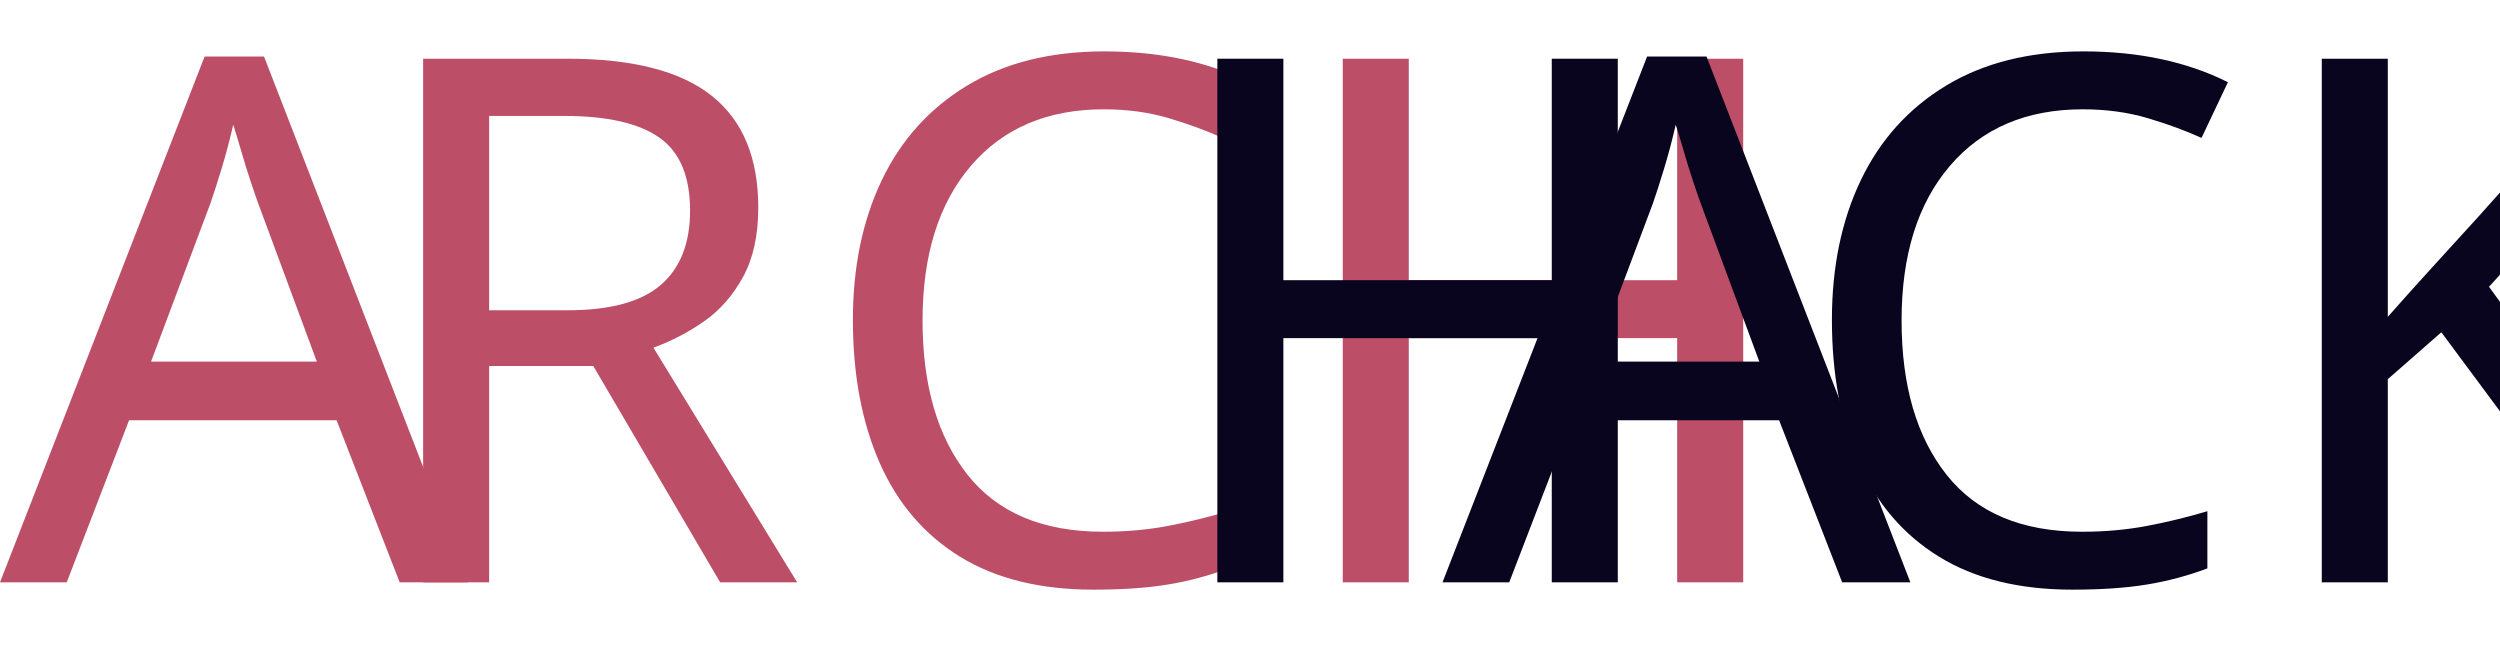
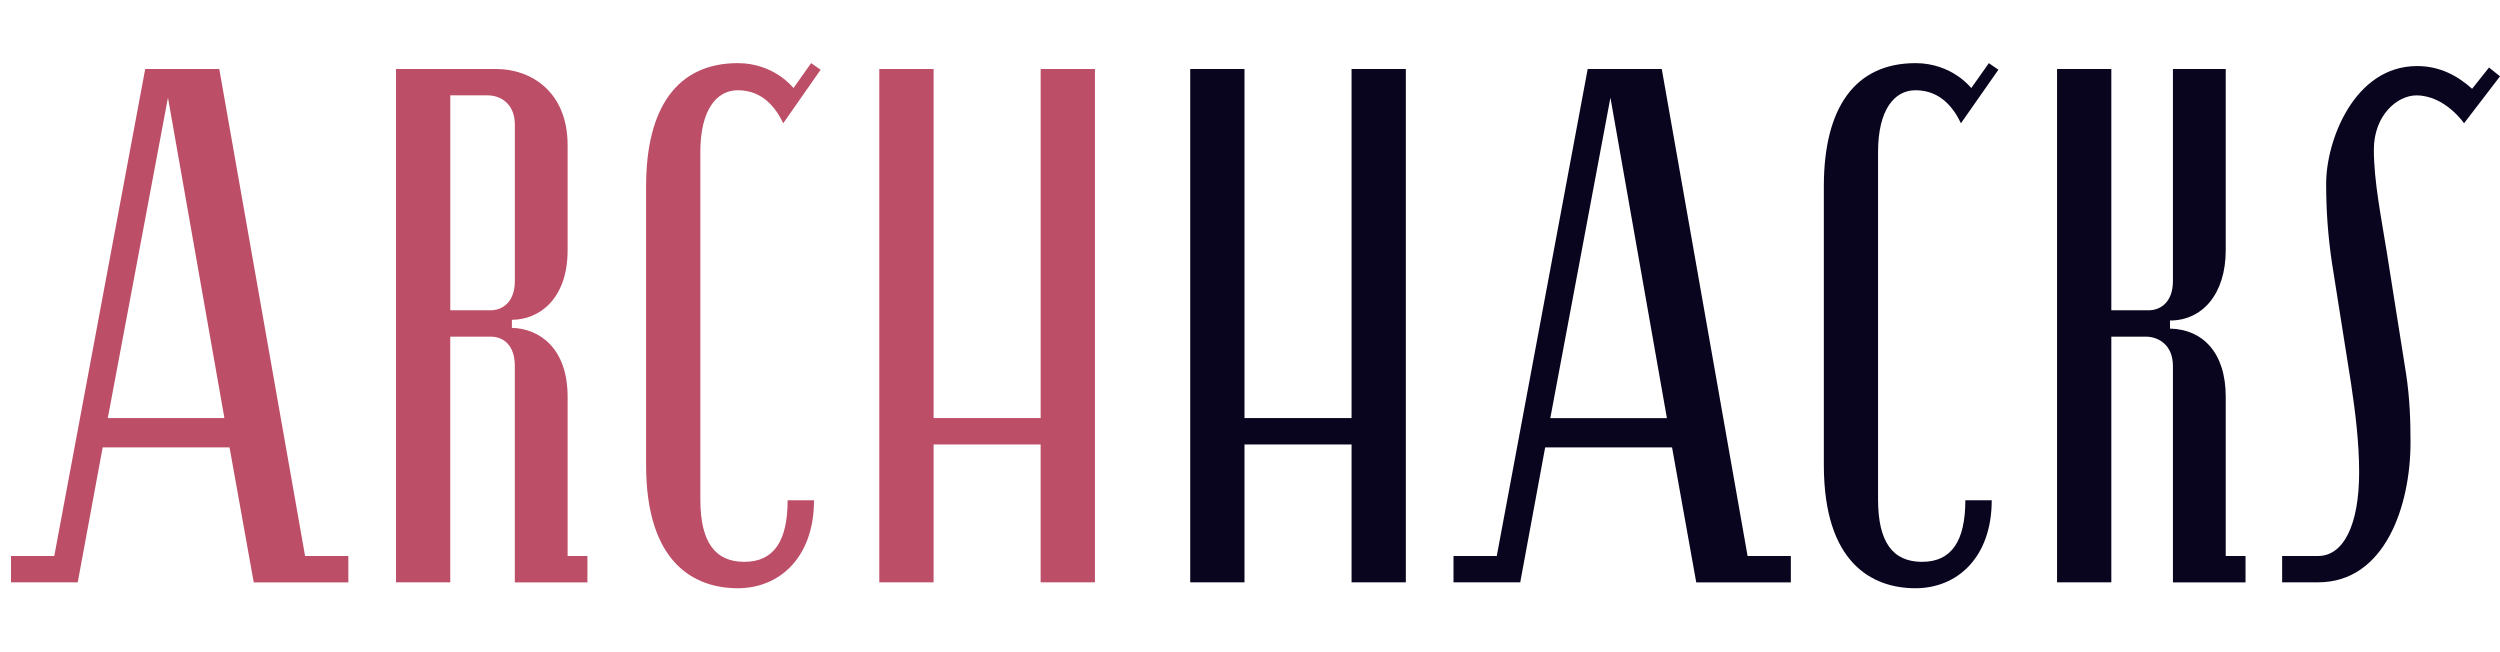
<svg xmlns="http://www.w3.org/2000/svg" id="Layer_1" data-name="Layer 1" viewBox="0 0 1920 500">
  <defs>
-     <style>.cls-1,.cls-2,.cls-4{isolation:isolate;}.cls-2,.cls-4{font-size:563.22px;font-family:Esencia, Esencia;}.cls-2{fill:#bd4e67;}.cls-3{letter-spacing:-0.01em;}.cls-4{fill:#09051e;}.cls-5{letter-spacing:-0.02em;}</style>
+     <style>.cls-1{isolation:isolate;}.cls-2{fill:#bd4e67;}.cls-3{fill:#09051e;}</style>
  </defs>
  <g class="cls-1">
-     <text class="cls-2" transform="translate(0 447.23)">
-       <tspan class="cls-3">A</tspan>
-       <tspan x="270.34" y="0">RCH</tspan>
-     </text>
-     <text class="cls-4" transform="translate(880.3 447.23)">
-       <tspan class="cls-3">H</tspan>
-       <tspan class="cls-5" x="227.54" y="0">A</tspan>
-       <tspan x="492.25" y="0">CKS</tspan>
-     </text>
+     <g class="cls-1">
+       <path class="cls-2" d="M8.45,427H41.68L111.52,53H168.4l65.9,374h33.23v20.27H194.87L176.29,343.6H78.85L59.7,447.23H8.45ZM82.79,321.07h89.55L129,75Z" />
+       <path class="cls-2" d="M304.14,53H381.3c25.91,0,54.63,16.9,54.63,58.58V192.1c0,37.73-22,53.5-42.8,53.5v6.2c20.84.56,42.8,15.2,42.8,52.94V427h15.21v20.27H395.38V281.08c0-16.33-9-22.53-18.59-22.53h-31V447.23H304.14Zm41.68,185.3h31c8.45,0,18.59-5.63,18.59-22.53v-120c0-16.34-11.27-22.53-20.84-22.53H345.82Z" />
+       <path class="cls-2" d="M496.2,357.12v-214c0-60.83,24.21-94.63,70.4-94.63,28.16,0,42.8,19.15,42.8,19.15l13.52-19.15,7.32,5.07L601.52,94.66c-5.64-11.83-15.77-25.35-34.92-25.35-16.34,0-28.73,15.21-28.73,47.31v267c0,32.67,11.27,47.87,33.8,47.87s33.23-15.77,33.23-47.31h20.27c0,43.93-26.47,67.59-58.57,67.59C533.37,451.74,496.2,432.59,496.2,357.12Z" />
+       <path class="cls-2" d="M799.21,341.35H717V447.23H675.3V53H717V321.07h82.23V53h41.68V447.23H799.21Z" />
+     </g>
+     <g class="cls-1">
+       <path class="cls-3" d="M1038,341.35H955.77V447.23H914.09V53h41.68V321.07H1038V53h41.68V447.23H1038Z" />
+       <path class="cls-3" d="M1116.29,427h33.23l69.83-374h56.89l65.9,374h33.23v20.27h-72.66L1284.13,343.6h-97.44l-19.15,103.63h-51.25Zm74.34-105.89h89.55L1236.81,75Z" />
+       <path class="cls-3" d="M1400.71,357.12v-214c0-60.83,24.22-94.63,70.41-94.63,28.16,0,42.8,19.15,42.8,19.15l13.52-19.15,7.32,5.07L1506,94.66c-5.64-11.83-15.77-25.35-34.92-25.35-16.34,0-28.73,15.21-28.73,47.31v267c0,32.67,11.27,47.87,33.79,47.87s33.24-15.77,33.24-47.31h20.27c0,43.93-26.47,67.59-58.57,67.59C1437.89,451.74,1400.71,432.59,1400.71,357.12Z" />
+       <path class="cls-3" d="M1709.36,53V192.1c0,33.79-18,54.06-42.81,54.06v6.2c24.78.56,42.81,18,42.81,52.38V427h15.21v20.27h-55.76V281.08c0-16.33-11.27-22.53-20.84-22.53H1621.5V447.23h-41.68V53h41.68v185.3h28.72c8.45,0,18.59-5.63,18.59-22.53V53Z" />
+       <path class="cls-3" d="M1847.9,287.28c2.82,18.59,3.38,36,3.38,52.38,0,49-19.71,107.57-71,107.57h-27.6V427h27.6c19.71,0,31.54-24.22,31.54-64.21,0-22.53-2.82-45.62-6.2-68.15L1791,202.23a404.1,404.1,0,0,1-4.51-61.39c0-32.66,21.4-90.11,69.84-90.11,18,0,31.54,7.88,42.24,17.46l13-16.34,8.44,6.76L1892.4,94.66s-14.65-21.4-36.61-21.4c-14.65,0-32.67,15.2-32.67,41.67,0,24.22,5.63,51.82,10.14,80Z" />
+     </g>
  </g>
</svg>
